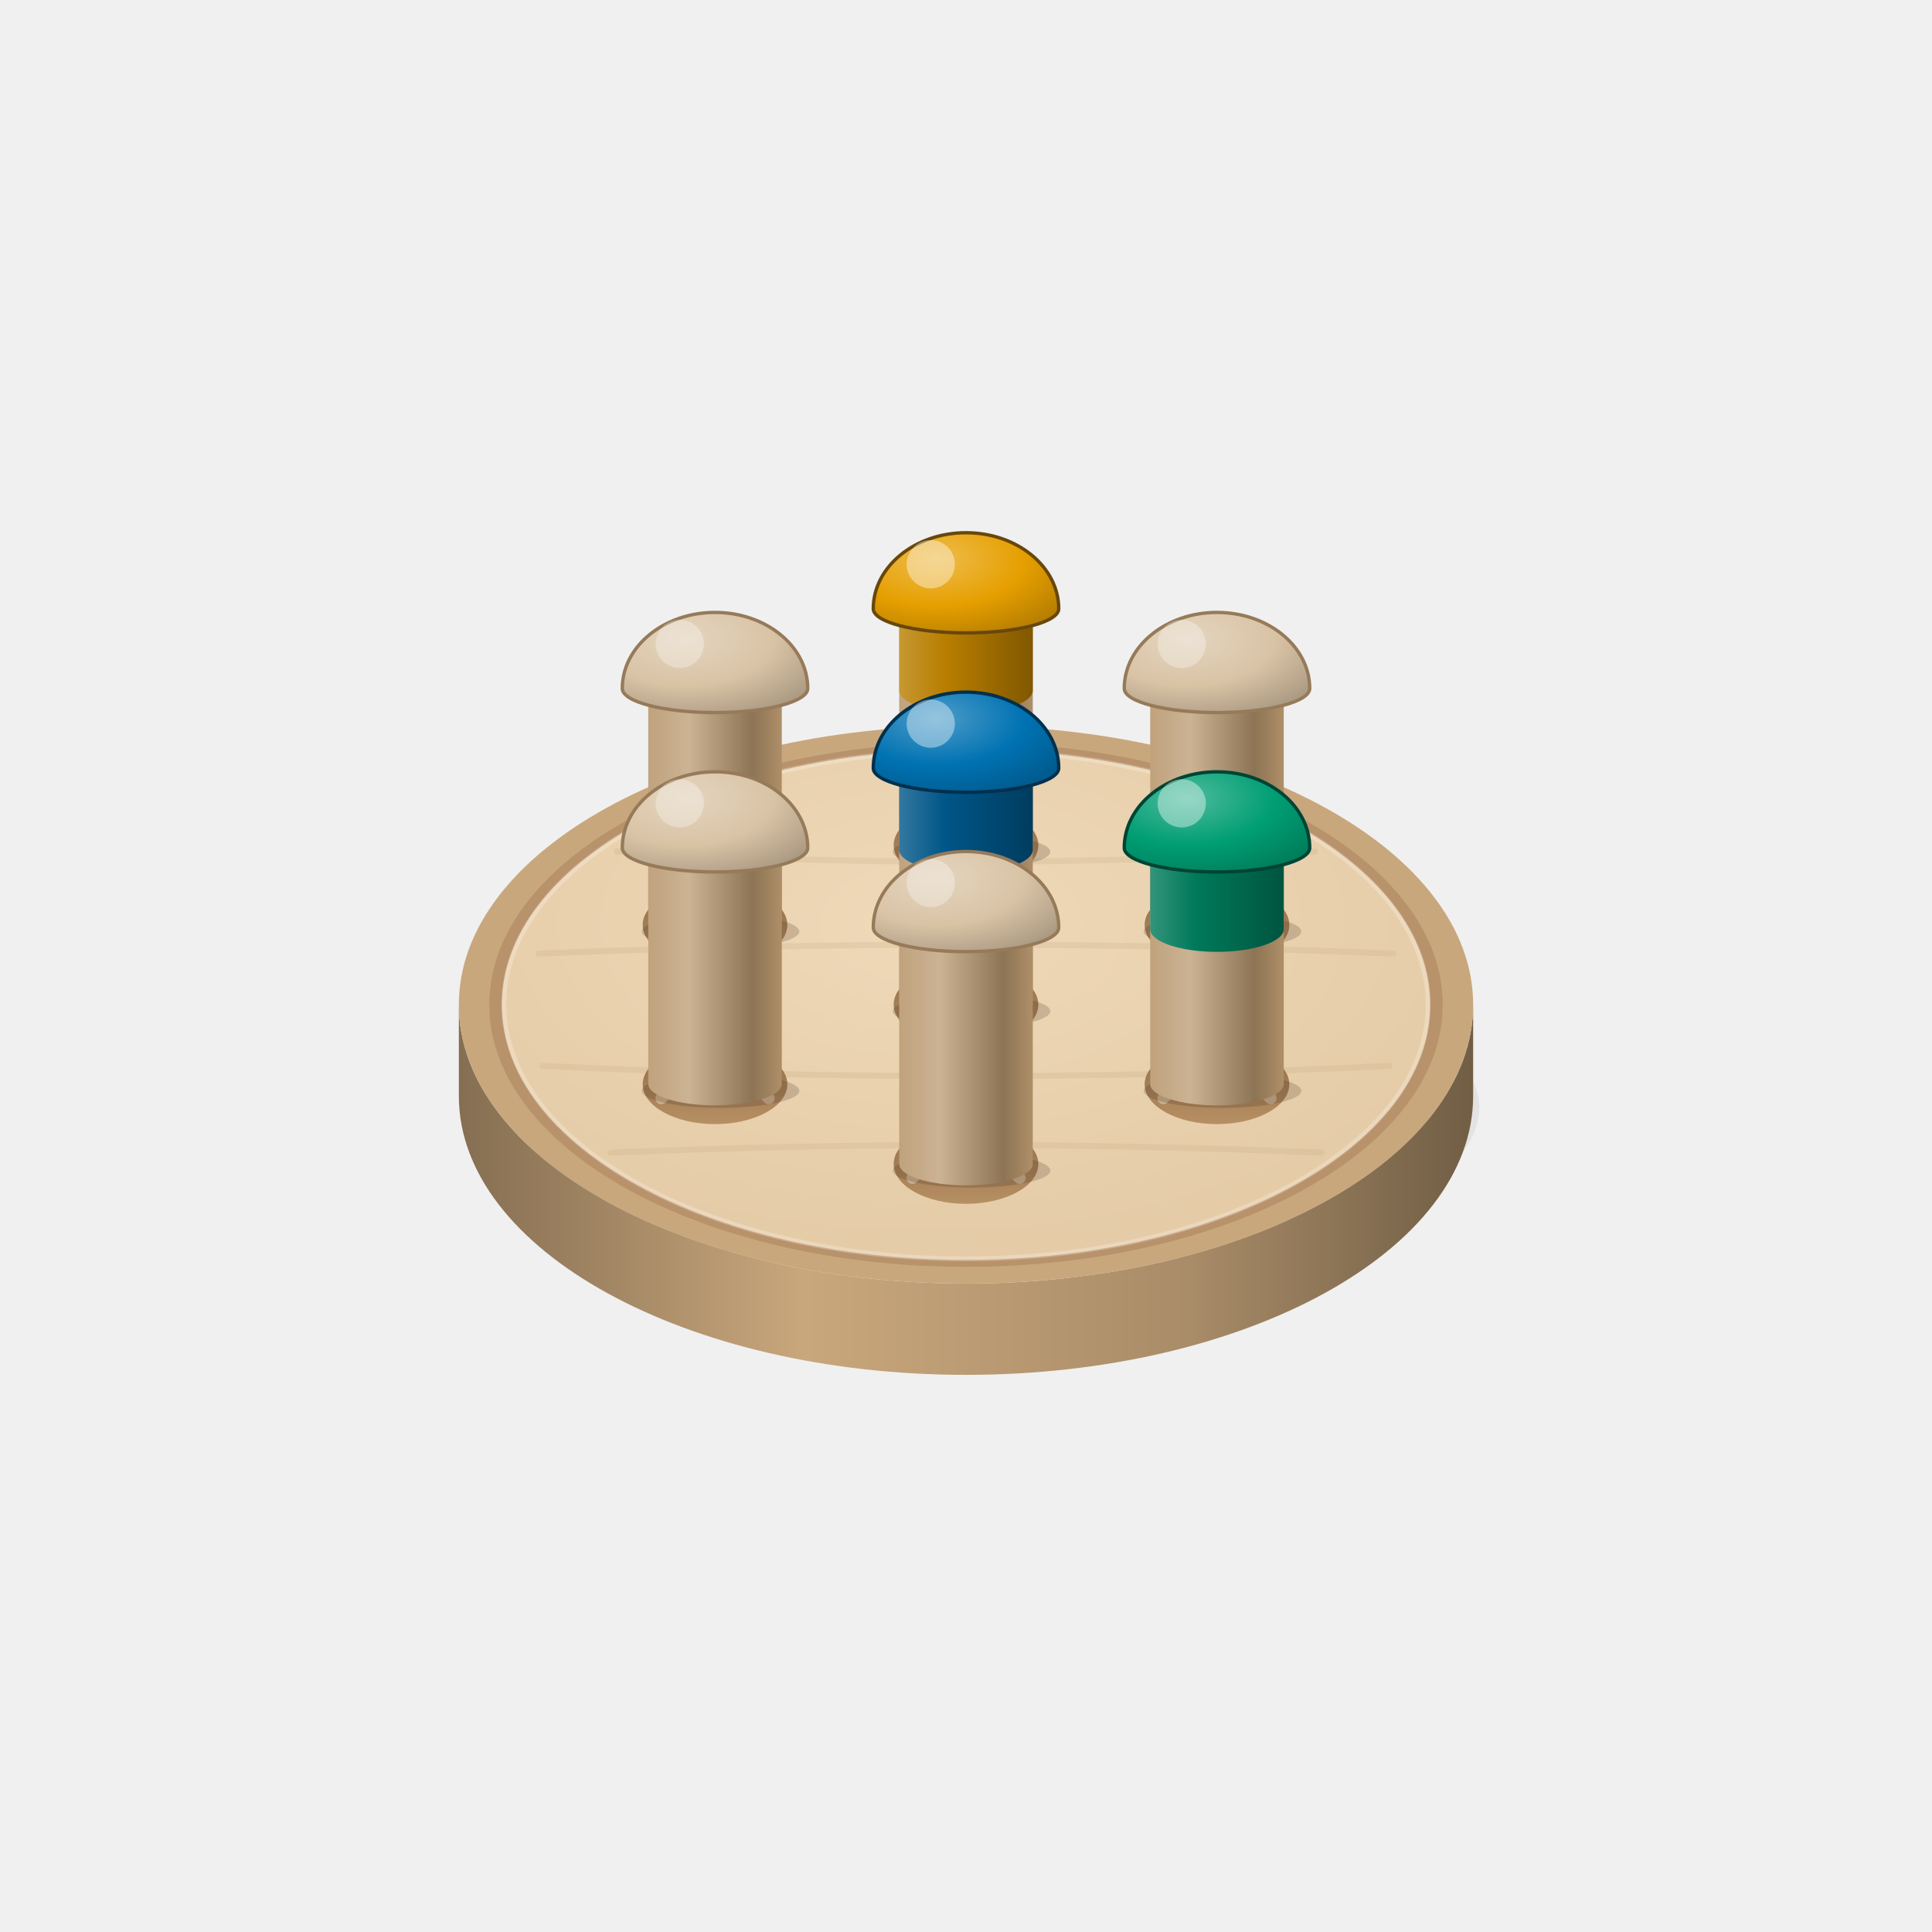
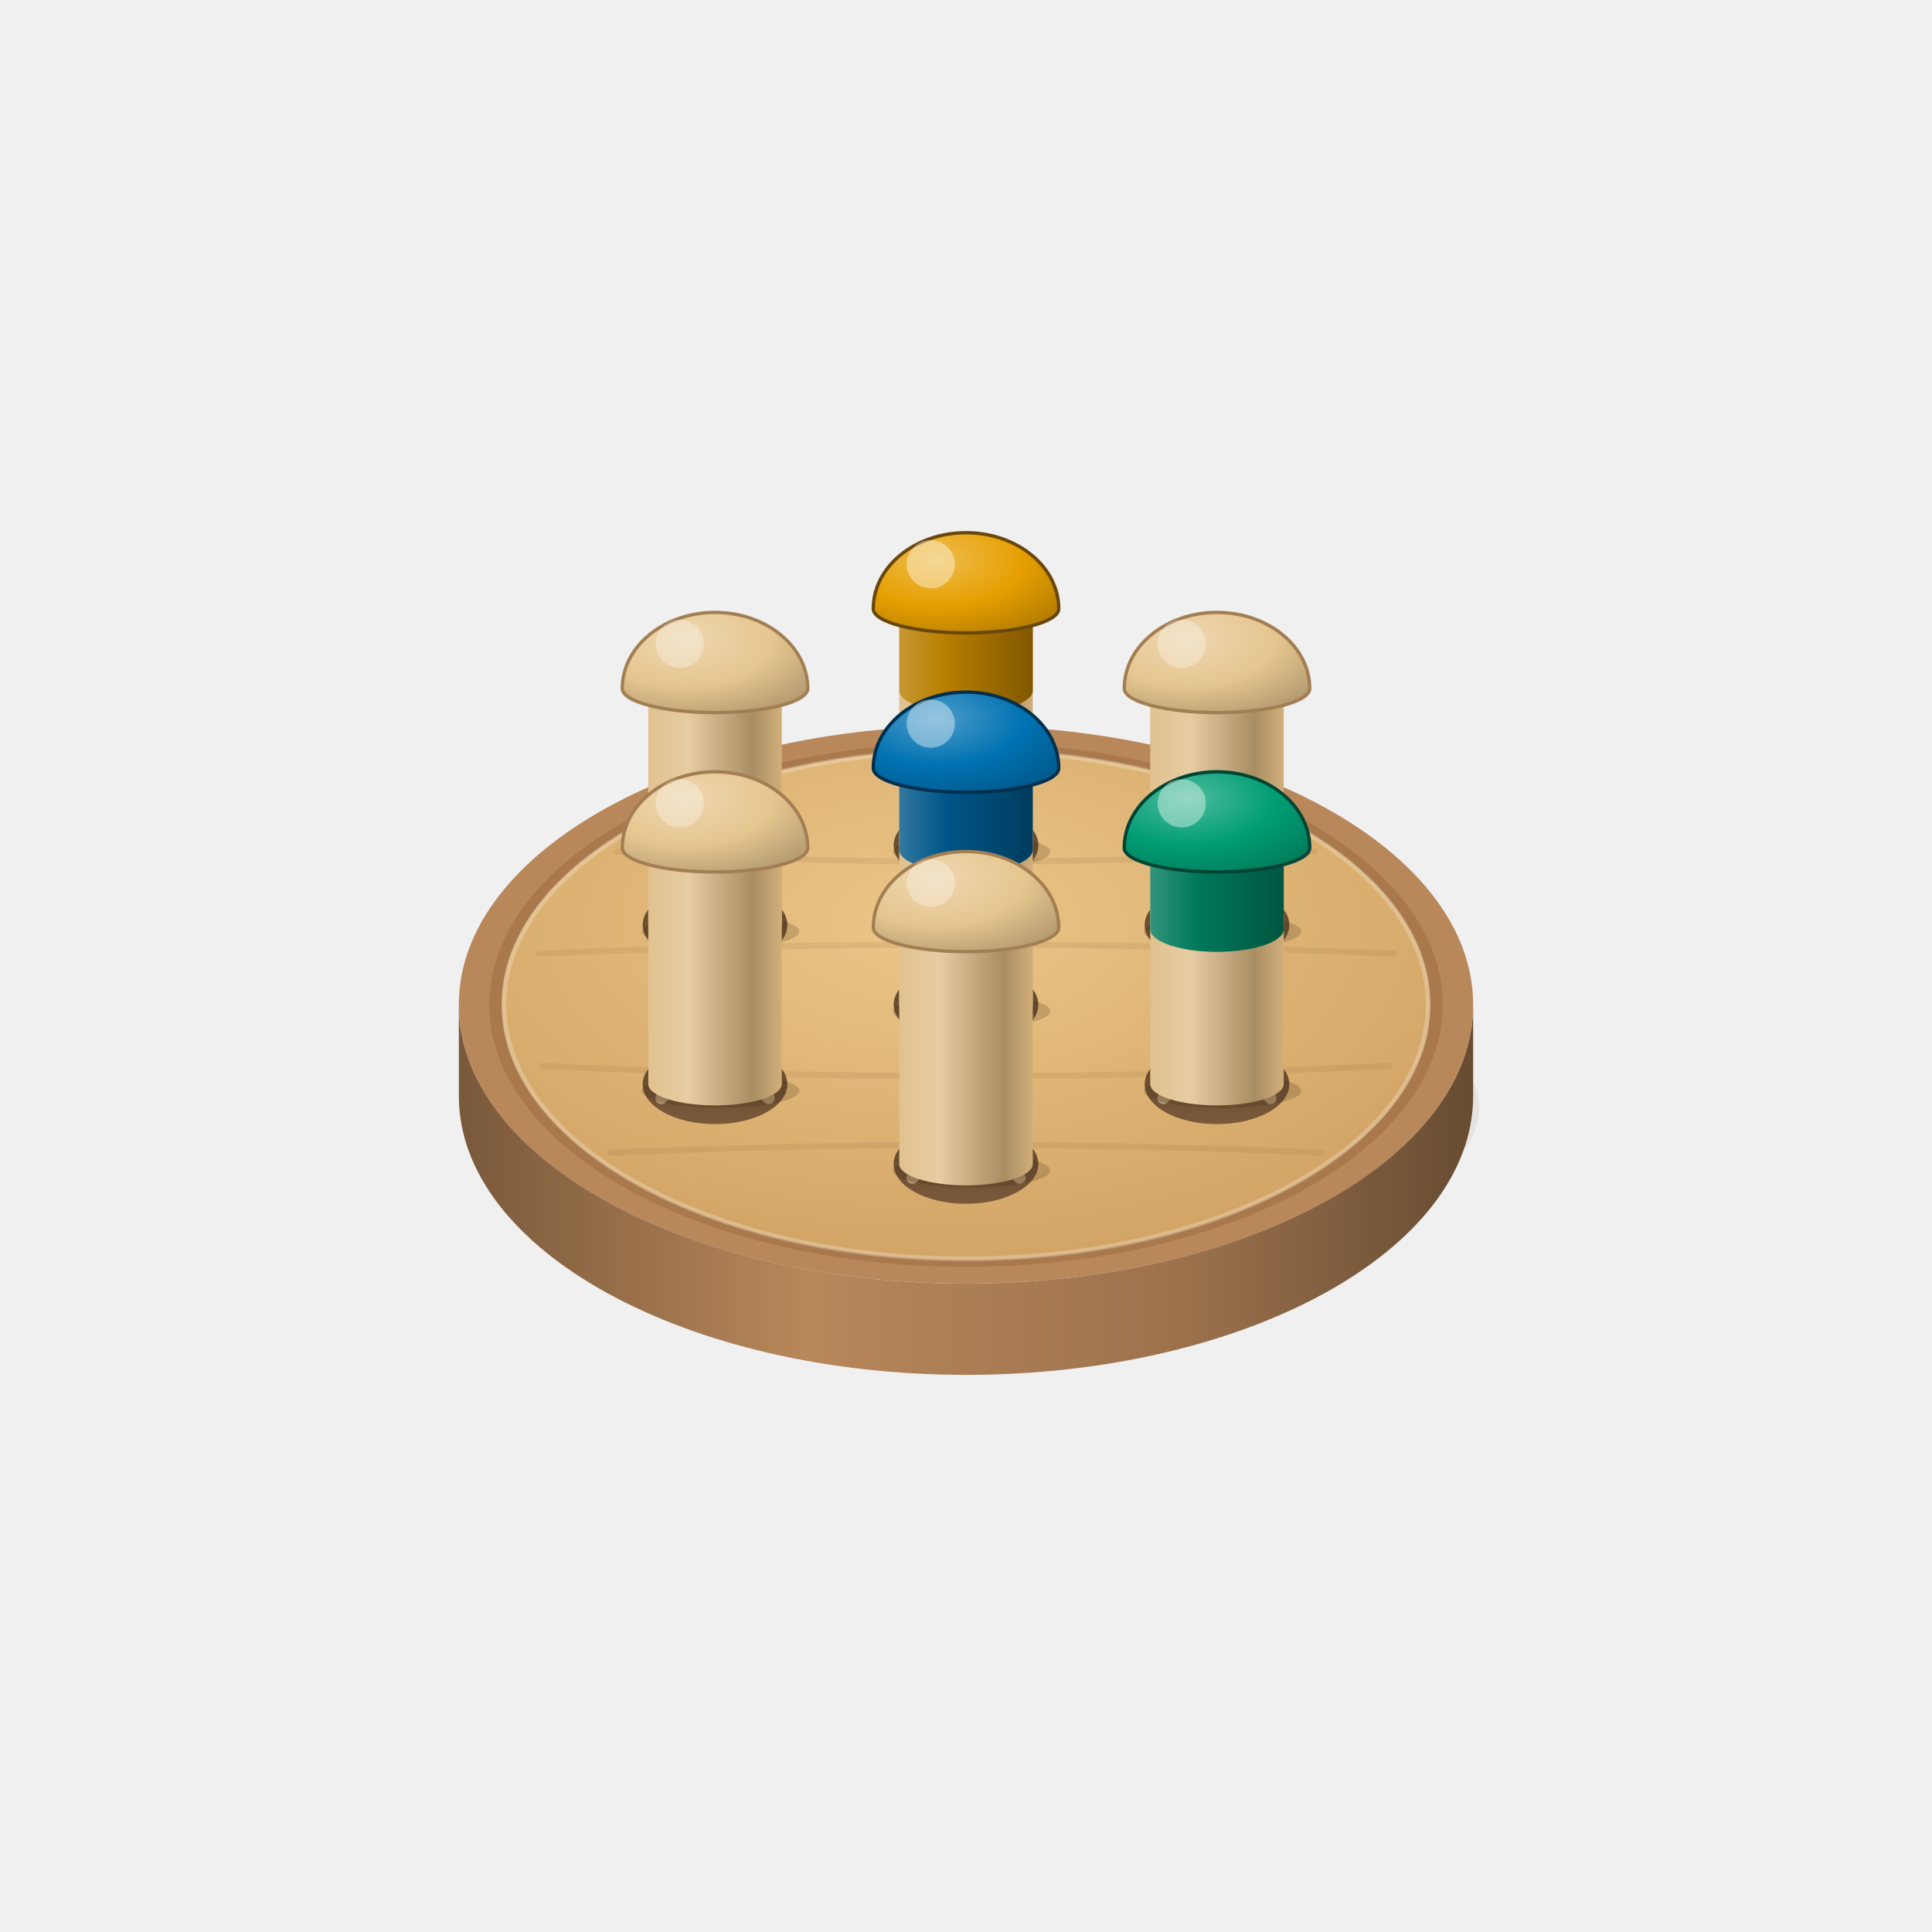
<svg xmlns="http://www.w3.org/2000/svg" width="1024" height="1024" viewBox="0 0 1024 1024">
  <g transform="translate(184.32 184.32) scale(0.64)">
    <radialGradient id="face" cx="0.46" cy="0.34" r="0.76">
-       <stop offset="0" stop-color="#EFD9B8" />
-       <stop offset="1" stop-color="#E3C9A4" />
+       <stop offset="0" stop-color="#ECC788" />
+       <stop offset="1" stop-color="#CE9F60" />
    </radialGradient>
    <linearGradient id="side" x1="0" y1="0" x2="1" y2="0">
-       <stop offset="0" stop-color="#856E52" />
-       <stop offset="0.34" stop-color="#C9A77C" />
-       <stop offset="0.72" stop-color="#A98C68" />
-       <stop offset="1" stop-color="#715E45" />
+       <stop offset="0" stop-color="#79593B" />
+       <stop offset="0.34" stop-color="#B8875A" />
+       <stop offset="0.72" stop-color="#9B714C" />
+       <stop offset="1" stop-color="#674C32" />
    </linearGradient>
    <linearGradient id="hole" x1="0.5" y1="0" x2="0.5" y2="1">
-       <stop offset="0" stop-color="#8E6C48" />
-       <stop offset="1" stop-color="#B78F63" />
+       <stop offset="0" stop-color="#5E4326" />
+       <stop offset="1" stop-color="#7A5A3A" />
    </linearGradient>
-     <ellipse cx="517" cy="629.6" rx="420" ry="143.22" fill="#3A2A1B" opacity="0.07" />
-     <ellipse cx="517" cy="629.6" rx="403.2" ry="137.49" fill="#3A2A1B" opacity="0.11" />
-     <ellipse cx="517" cy="629.6" rx="378" ry="128.9" fill="#3A2A1B" opacity="0.16" />
+     <ellipse cx="517" cy="629.6" rx="420" ry="143.22" fill="#3A2612" opacity="0.07" />
+     <ellipse cx="517" cy="629.6" rx="403.2" ry="137.49" fill="#3A2612" opacity="0.11" />
+     <ellipse cx="517" cy="629.6" rx="378" ry="128.9" fill="#3A2612" opacity="0.16" />
    <path d="M 92 544 L 92 619.6 A 420 231 0 0 0 932 619.6 L 932 544 A 420 231 0 0 1 92 544 Z" fill="url(#side)" />
-     <ellipse cx="512" cy="544" rx="420" ry="231" fill="#C9A77C" />
-     <ellipse cx="512" cy="544" rx="394.8" ry="217.14" fill="#B8926A" />
+     <ellipse cx="512" cy="544" rx="420" ry="231" fill="#B8875A" />
+     <ellipse cx="512" cy="544" rx="394.8" ry="217.14" fill="#A9794C" />
    <ellipse cx="512" cy="544" rx="384.3" ry="211.37" fill="url(#face)" />
    <ellipse cx="512" cy="544" rx="382.76" ry="210.52" fill="none" stroke="#FFFFFF" stroke-width="4" opacity="0.24" />
-     <path d="M 223.01 417.18 Q 512 434.09 800.99 417.18" fill="none" stroke="#B5906A" stroke-width="5" opacity="0.16" stroke-linecap="round" />
-     <path d="M 158.06 501.73 Q 512 486.93 865.94 501.73" fill="none" stroke="#B5906A" stroke-width="5" opacity="0.16" stroke-linecap="round" />
-     <path d="M 161.32 594.73 Q 512 611.64 862.68 594.73" fill="none" stroke="#B5906A" stroke-width="5" opacity="0.16" stroke-linecap="round" />
-     <path d="M 217.73 666.59 Q 512 653.91 806.27 666.59" fill="none" stroke="#B5906A" stroke-width="5" opacity="0.16" stroke-linecap="round" />
+     <path d="M 223.01 417.18 Q 512 434.09 800.99 417.18" fill="none" stroke="#9A6E42" stroke-width="5" opacity="0.16" stroke-linecap="round" />
+     <path d="M 158.06 501.73 Q 512 486.93 865.94 501.73" fill="none" stroke="#9A6E42" stroke-width="5" opacity="0.16" stroke-linecap="round" />
+     <path d="M 161.32 594.73 Q 512 611.64 862.68 594.73" fill="none" stroke="#9A6E42" stroke-width="5" opacity="0.16" stroke-linecap="round" />
+     <path d="M 217.73 666.59 Q 512 653.91 806.27 666.59" fill="none" stroke="#9A6E42" stroke-width="5" opacity="0.16" stroke-linecap="round" />
    <ellipse cx="512" cy="544" rx="59.9" ry="32.95" fill="url(#hole)" />
-     <path d="M 556.45 555.5 A 49.12 27.02 0 0 0 467.55 555.5" fill="none" stroke="#F2E3CA" stroke-width="9.88" opacity="0.45" stroke-linecap="round" />
+     <path d="M 556.45 555.5 A 49.12 27.02 0 0 0 467.55 555.5" fill="none" stroke="#F3DCB0" stroke-width="9.88" opacity="0.45" stroke-linecap="round" />
    <ellipse cx="512" cy="412" rx="59.9" ry="32.95" fill="url(#hole)" />
-     <path d="M 556.45 423.5 A 49.12 27.02 0 0 0 467.55 423.5" fill="none" stroke="#F2E3CA" stroke-width="9.88" opacity="0.45" stroke-linecap="round" />
+     <path d="M 556.45 423.5 A 49.12 27.02 0 0 0 467.55 423.5" fill="none" stroke="#F3DCB0" stroke-width="9.88" opacity="0.45" stroke-linecap="round" />
    <ellipse cx="719.85" cy="478" rx="59.9" ry="32.95" fill="url(#hole)" />
-     <path d="M 764.29 489.5 A 49.12 27.02 0 0 0 675.4 489.5" fill="none" stroke="#F2E3CA" stroke-width="9.88" opacity="0.45" stroke-linecap="round" />
+     <path d="M 764.29 489.5 A 49.12 27.02 0 0 0 675.4 489.5" fill="none" stroke="#F3DCB0" stroke-width="9.88" opacity="0.45" stroke-linecap="round" />
    <ellipse cx="719.85" cy="610" rx="59.9" ry="32.95" fill="url(#hole)" />
-     <path d="M 764.29 621.5 A 49.12 27.02 0 0 0 675.4 621.5" fill="none" stroke="#F2E3CA" stroke-width="9.88" opacity="0.45" stroke-linecap="round" />
+     <path d="M 764.29 621.5 A 49.12 27.02 0 0 0 675.4 621.5" fill="none" stroke="#F3DCB0" stroke-width="9.88" opacity="0.45" stroke-linecap="round" />
    <ellipse cx="512" cy="676" rx="59.9" ry="32.95" fill="url(#hole)" />
-     <path d="M 556.45 687.5 A 49.12 27.02 0 0 0 467.55 687.5" fill="none" stroke="#F2E3CA" stroke-width="9.88" opacity="0.45" stroke-linecap="round" />
+     <path d="M 556.45 687.5 A 49.12 27.02 0 0 0 467.55 687.5" fill="none" stroke="#F3DCB0" stroke-width="9.88" opacity="0.45" stroke-linecap="round" />
    <ellipse cx="304.15" cy="610" rx="59.9" ry="32.95" fill="url(#hole)" />
-     <path d="M 348.6 621.5 A 49.12 27.02 0 0 0 259.71 621.5" fill="none" stroke="#F2E3CA" stroke-width="9.88" opacity="0.45" stroke-linecap="round" />
+     <path d="M 348.6 621.5 A 49.12 27.02 0 0 0 259.71 621.5" fill="none" stroke="#F3DCB0" stroke-width="9.88" opacity="0.45" stroke-linecap="round" />
    <ellipse cx="304.15" cy="478" rx="59.9" ry="32.95" fill="url(#hole)" />
-     <path d="M 348.6 489.5 A 49.12 27.02 0 0 0 259.71 489.5" fill="none" stroke="#F2E3CA" stroke-width="9.88" opacity="0.45" stroke-linecap="round" />
+     <path d="M 348.6 489.5 A 49.12 27.02 0 0 0 259.71 489.5" fill="none" stroke="#F3DCB0" stroke-width="9.88" opacity="0.45" stroke-linecap="round" />
    <linearGradient id="pg512_412b" x1="0" y1="0" x2="1" y2="0">
-       <stop offset="0" stop-color="#C0A27D" />
-       <stop offset="0.3" stop-color="#CBB394" />
-       <stop offset="0.78" stop-color="#8D7454" />
-       <stop offset="1" stop-color="#AE8F68" />
+       <stop offset="0" stop-color="#E1C18F" />
+       <stop offset="0.3" stop-color="#E7CCA3" />
+       <stop offset="0.78" stop-color="#A98D63" />
+       <stop offset="1" stop-color="#D1AF7A" />
    </linearGradient>
    <radialGradient id="pg512_412c" cx="0.34" cy="0.26" r="0.86">
      <stop offset="0" stop-color="#EEBC4D" />
      <stop offset="0.55" stop-color="#E69F00" />
      <stop offset="1" stop-color="#B37C00" />
    </radialGradient>
-     <ellipse cx="516.61" cy="417.38" rx="65.25" ry="14.13" fill="#3A2A1B" opacity="0.2" />
+     <ellipse cx="516.61" cy="417.38" rx="65.25" ry="14.13" fill="#3A2612" opacity="0.2" />
    <path d="M 456.7 203.87 L 456.7 412 A 55.3 17.66 0 0 0 567.3 412 L 567.3 203.87 Z" fill="url(#pg512_412b)" />
    <linearGradient id="pg512_412n" x1="0" y1="0" x2="1" y2="0">
      <stop offset="0" stop-color="#C69833" />
      <stop offset="0.34" stop-color="#B87E00" />
      <stop offset="1" stop-color="#815800" />
    </linearGradient>
    <path d="M 456.7 203.87 L 456.7 283.74 A 55.3 18.8 0 0 0 567.3 283.74 L 567.3 203.87 Z" fill="url(#pg512_412n)" />
    <path d="M 435.2 216.16 A 76.8 62.98 0 0 1 588.8 216.16 A 76.8 19.97 0 0 1 435.2 216.16 Z" fill="url(#pg512_412c)" stroke="#68470B" stroke-width="2.76" />
    <ellipse cx="482.82" cy="179.3" rx="19.97" ry="19.97" fill="#FFFFFF" opacity="0.4" transform="rotate(-24 482.82 179.3)" />
    <linearGradient id="pg720_478b" x1="0" y1="0" x2="1" y2="0">
-       <stop offset="0" stop-color="#C0A27D" />
-       <stop offset="0.3" stop-color="#CBB394" />
-       <stop offset="0.78" stop-color="#8D7454" />
-       <stop offset="1" stop-color="#AE8F68" />
+       <stop offset="0" stop-color="#E1C18F" />
+       <stop offset="0.3" stop-color="#E7CCA3" />
+       <stop offset="0.78" stop-color="#A98D63" />
+       <stop offset="1" stop-color="#D1AF7A" />
    </linearGradient>
    <radialGradient id="pg720_478c" cx="0.34" cy="0.26" r="0.86">
-       <stop offset="0" stop-color="#E4D5C0" />
-       <stop offset="0.55" stop-color="#D9C3A5" />
-       <stop offset="1" stop-color="#A99881" />
+       <stop offset="0" stop-color="#EED7B1" />
+       <stop offset="0.55" stop-color="#E6C68F" />
+       <stop offset="1" stop-color="#B39A70" />
    </radialGradient>
-     <ellipse cx="724.45" cy="483.38" rx="65.25" ry="14.13" fill="#3A2A1B" opacity="0.2" />
+     <ellipse cx="724.45" cy="483.38" rx="65.25" ry="14.13" fill="#3A2612" opacity="0.2" />
    <path d="M 664.55 269.87 L 664.55 478 A 55.3 17.66 0 0 0 775.14 478 L 775.14 269.87 Z" fill="url(#pg720_478b)" />
-     <path d="M 643.05 282.16 A 76.8 62.98 0 0 1 796.65 282.16 A 76.8 19.97 0 0 1 643.05 282.16 Z" fill="url(#pg720_478c)" stroke="#967A59" stroke-width="2.76" />
+     <path d="M 643.05 282.16 A 76.8 62.98 0 0 1 796.65 282.16 A 76.8 19.97 0 0 1 643.05 282.16 Z" fill="url(#pg720_478c)" stroke="#A37E53" stroke-width="2.76" />
    <ellipse cx="690.66" cy="245.3" rx="19.97" ry="19.97" fill="#FFFFFF" opacity="0.3" transform="rotate(-24 690.66 245.3)" />
    <linearGradient id="pg304_478b" x1="0" y1="0" x2="1" y2="0">
-       <stop offset="0" stop-color="#C0A27D" />
-       <stop offset="0.3" stop-color="#CBB394" />
-       <stop offset="0.78" stop-color="#8D7454" />
-       <stop offset="1" stop-color="#AE8F68" />
+       <stop offset="0" stop-color="#E1C18F" />
+       <stop offset="0.3" stop-color="#E7CCA3" />
+       <stop offset="0.78" stop-color="#A98D63" />
+       <stop offset="1" stop-color="#D1AF7A" />
    </linearGradient>
    <radialGradient id="pg304_478c" cx="0.34" cy="0.26" r="0.86">
-       <stop offset="0" stop-color="#E4D5C0" />
-       <stop offset="0.55" stop-color="#D9C3A5" />
-       <stop offset="1" stop-color="#A99881" />
+       <stop offset="0" stop-color="#EED7B1" />
+       <stop offset="0.55" stop-color="#E6C68F" />
+       <stop offset="1" stop-color="#B39A70" />
    </radialGradient>
-     <ellipse cx="308.76" cy="483.38" rx="65.25" ry="14.13" fill="#3A2A1B" opacity="0.2" />
+     <ellipse cx="308.76" cy="483.38" rx="65.25" ry="14.13" fill="#3A2612" opacity="0.2" />
    <path d="M 248.86 269.87 L 248.86 478 A 55.3 17.66 0 0 0 359.45 478 L 359.45 269.87 Z" fill="url(#pg304_478b)" />
-     <path d="M 227.35 282.16 A 76.8 62.98 0 0 1 380.95 282.16 A 76.8 19.97 0 0 1 227.35 282.16 Z" fill="url(#pg304_478c)" stroke="#967A59" stroke-width="2.76" />
+     <path d="M 227.35 282.16 A 76.8 62.98 0 0 1 380.95 282.16 A 76.8 19.97 0 0 1 227.35 282.16 Z" fill="url(#pg304_478c)" stroke="#A37E53" stroke-width="2.76" />
    <ellipse cx="274.97" cy="245.3" rx="19.97" ry="19.97" fill="#FFFFFF" opacity="0.3" transform="rotate(-24 274.97 245.3)" />
    <linearGradient id="pg512_544b" x1="0" y1="0" x2="1" y2="0">
-       <stop offset="0" stop-color="#C0A27D" />
-       <stop offset="0.3" stop-color="#CBB394" />
-       <stop offset="0.78" stop-color="#8D7454" />
-       <stop offset="1" stop-color="#AE8F68" />
+       <stop offset="0" stop-color="#E1C18F" />
+       <stop offset="0.3" stop-color="#E7CCA3" />
+       <stop offset="0.78" stop-color="#A98D63" />
+       <stop offset="1" stop-color="#D1AF7A" />
    </linearGradient>
    <radialGradient id="pg512_544c" cx="0.34" cy="0.26" r="0.86">
      <stop offset="0" stop-color="#4D9CC9" />
      <stop offset="0.55" stop-color="#0072B2" />
      <stop offset="1" stop-color="#00598B" />
    </radialGradient>
-     <ellipse cx="516.61" cy="549.38" rx="65.25" ry="14.13" fill="#3A2A1B" opacity="0.2" />
+     <ellipse cx="516.61" cy="549.38" rx="65.25" ry="14.13" fill="#3A2612" opacity="0.2" />
    <path d="M 456.7 335.87 L 456.7 544 A 55.3 17.66 0 0 0 567.3 544 L 567.3 335.87 Z" fill="url(#pg512_544b)" />
    <linearGradient id="pg512_544n" x1="0" y1="0" x2="1" y2="0">
      <stop offset="0" stop-color="#3378A0" />
      <stop offset="0.34" stop-color="#005688" />
      <stop offset="1" stop-color="#003C5F" />
    </linearGradient>
    <path d="M 456.7 335.87 L 456.7 415.74 A 55.3 18.8 0 0 0 567.3 415.74 L 567.3 335.87 Z" fill="url(#pg512_544n)" />
    <path d="M 435.2 348.16 A 76.8 62.98 0 0 1 588.8 348.16 A 76.8 19.97 0 0 1 435.2 348.16 Z" fill="url(#pg512_544c)" stroke="#00304D" stroke-width="2.76" />
    <ellipse cx="482.82" cy="311.3" rx="19.97" ry="19.97" fill="#FFFFFF" opacity="0.4" transform="rotate(-24 482.82 311.3)" />
    <linearGradient id="pg720_610b" x1="0" y1="0" x2="1" y2="0">
-       <stop offset="0" stop-color="#C0A27D" />
-       <stop offset="0.3" stop-color="#CBB394" />
-       <stop offset="0.78" stop-color="#8D7454" />
-       <stop offset="1" stop-color="#AE8F68" />
+       <stop offset="0" stop-color="#E1C18F" />
+       <stop offset="0.3" stop-color="#E7CCA3" />
+       <stop offset="0.78" stop-color="#A98D63" />
+       <stop offset="1" stop-color="#D1AF7A" />
    </linearGradient>
    <radialGradient id="pg720_610c" cx="0.34" cy="0.26" r="0.86">
      <stop offset="0" stop-color="#4DBB9D" />
      <stop offset="0.55" stop-color="#009E73" />
      <stop offset="1" stop-color="#007B5A" />
    </radialGradient>
-     <ellipse cx="724.45" cy="615.38" rx="65.25" ry="14.13" fill="#3A2A1B" opacity="0.2" />
+     <ellipse cx="724.45" cy="615.38" rx="65.25" ry="14.13" fill="#3A2612" opacity="0.2" />
    <path d="M 664.55 401.87 L 664.55 610 A 55.3 17.66 0 0 0 775.14 610 L 775.14 401.87 Z" fill="url(#pg720_610b)" />
    <linearGradient id="pg720_610n" x1="0" y1="0" x2="1" y2="0">
      <stop offset="0" stop-color="#33947B" />
      <stop offset="0.34" stop-color="#00795A" />
      <stop offset="1" stop-color="#00553F" />
    </linearGradient>
    <path d="M 664.55 401.87 L 664.55 481.74 A 55.3 18.8 0 0 0 775.14 481.74 L 775.14 401.87 Z" fill="url(#pg720_610n)" />
    <path d="M 643.05 414.16 A 76.8 62.98 0 0 1 796.65 414.16 A 76.8 19.97 0 0 1 643.05 414.16 Z" fill="url(#pg720_610c)" stroke="#004433" stroke-width="2.76" />
    <ellipse cx="690.66" cy="377.3" rx="19.97" ry="19.97" fill="#FFFFFF" opacity="0.4" transform="rotate(-24 690.66 377.3)" />
    <linearGradient id="pg304_610b" x1="0" y1="0" x2="1" y2="0">
-       <stop offset="0" stop-color="#C0A27D" />
-       <stop offset="0.3" stop-color="#CBB394" />
-       <stop offset="0.78" stop-color="#8D7454" />
-       <stop offset="1" stop-color="#AE8F68" />
+       <stop offset="0" stop-color="#E1C18F" />
+       <stop offset="0.3" stop-color="#E7CCA3" />
+       <stop offset="0.78" stop-color="#A98D63" />
+       <stop offset="1" stop-color="#D1AF7A" />
    </linearGradient>
    <radialGradient id="pg304_610c" cx="0.34" cy="0.26" r="0.86">
-       <stop offset="0" stop-color="#E4D5C0" />
-       <stop offset="0.55" stop-color="#D9C3A5" />
-       <stop offset="1" stop-color="#A99881" />
+       <stop offset="0" stop-color="#EED7B1" />
+       <stop offset="0.55" stop-color="#E6C68F" />
+       <stop offset="1" stop-color="#B39A70" />
    </radialGradient>
-     <ellipse cx="308.76" cy="615.38" rx="65.25" ry="14.13" fill="#3A2A1B" opacity="0.2" />
+     <ellipse cx="308.76" cy="615.38" rx="65.25" ry="14.13" fill="#3A2612" opacity="0.2" />
    <path d="M 248.86 401.87 L 248.86 610 A 55.3 17.66 0 0 0 359.45 610 L 359.45 401.87 Z" fill="url(#pg304_610b)" />
-     <path d="M 227.35 414.16 A 76.8 62.98 0 0 1 380.95 414.16 A 76.8 19.97 0 0 1 227.35 414.16 Z" fill="url(#pg304_610c)" stroke="#967A59" stroke-width="2.76" />
+     <path d="M 227.35 414.16 A 76.8 62.98 0 0 1 380.95 414.16 A 76.8 19.97 0 0 1 227.35 414.16 Z" fill="url(#pg304_610c)" stroke="#A37E53" stroke-width="2.76" />
    <ellipse cx="274.97" cy="377.3" rx="19.97" ry="19.97" fill="#FFFFFF" opacity="0.3" transform="rotate(-24 274.97 377.3)" />
    <linearGradient id="pg512_676b" x1="0" y1="0" x2="1" y2="0">
-       <stop offset="0" stop-color="#C0A27D" />
-       <stop offset="0.3" stop-color="#CBB394" />
-       <stop offset="0.78" stop-color="#8D7454" />
-       <stop offset="1" stop-color="#AE8F68" />
+       <stop offset="0" stop-color="#E1C18F" />
+       <stop offset="0.3" stop-color="#E7CCA3" />
+       <stop offset="0.78" stop-color="#A98D63" />
+       <stop offset="1" stop-color="#D1AF7A" />
    </linearGradient>
    <radialGradient id="pg512_676c" cx="0.34" cy="0.26" r="0.86">
-       <stop offset="0" stop-color="#E4D5C0" />
-       <stop offset="0.55" stop-color="#D9C3A5" />
-       <stop offset="1" stop-color="#A99881" />
+       <stop offset="0" stop-color="#EED7B1" />
+       <stop offset="0.55" stop-color="#E6C68F" />
+       <stop offset="1" stop-color="#B39A70" />
    </radialGradient>
-     <ellipse cx="516.61" cy="681.38" rx="65.25" ry="14.13" fill="#3A2A1B" opacity="0.2" />
+     <ellipse cx="516.61" cy="681.38" rx="65.25" ry="14.13" fill="#3A2612" opacity="0.2" />
    <path d="M 456.7 467.87 L 456.7 676 A 55.3 17.66 0 0 0 567.3 676 L 567.3 467.87 Z" fill="url(#pg512_676b)" />
-     <path d="M 435.2 480.16 A 76.8 62.98 0 0 1 588.8 480.16 A 76.8 19.97 0 0 1 435.2 480.16 Z" fill="url(#pg512_676c)" stroke="#967A59" stroke-width="2.76" />
+     <path d="M 435.2 480.16 A 76.8 62.98 0 0 1 588.8 480.16 A 76.8 19.97 0 0 1 435.2 480.16 Z" fill="url(#pg512_676c)" stroke="#A37E53" stroke-width="2.76" />
    <ellipse cx="482.82" cy="443.3" rx="19.97" ry="19.97" fill="#FFFFFF" opacity="0.3" transform="rotate(-24 482.82 443.3)" />
  </g>
</svg>
